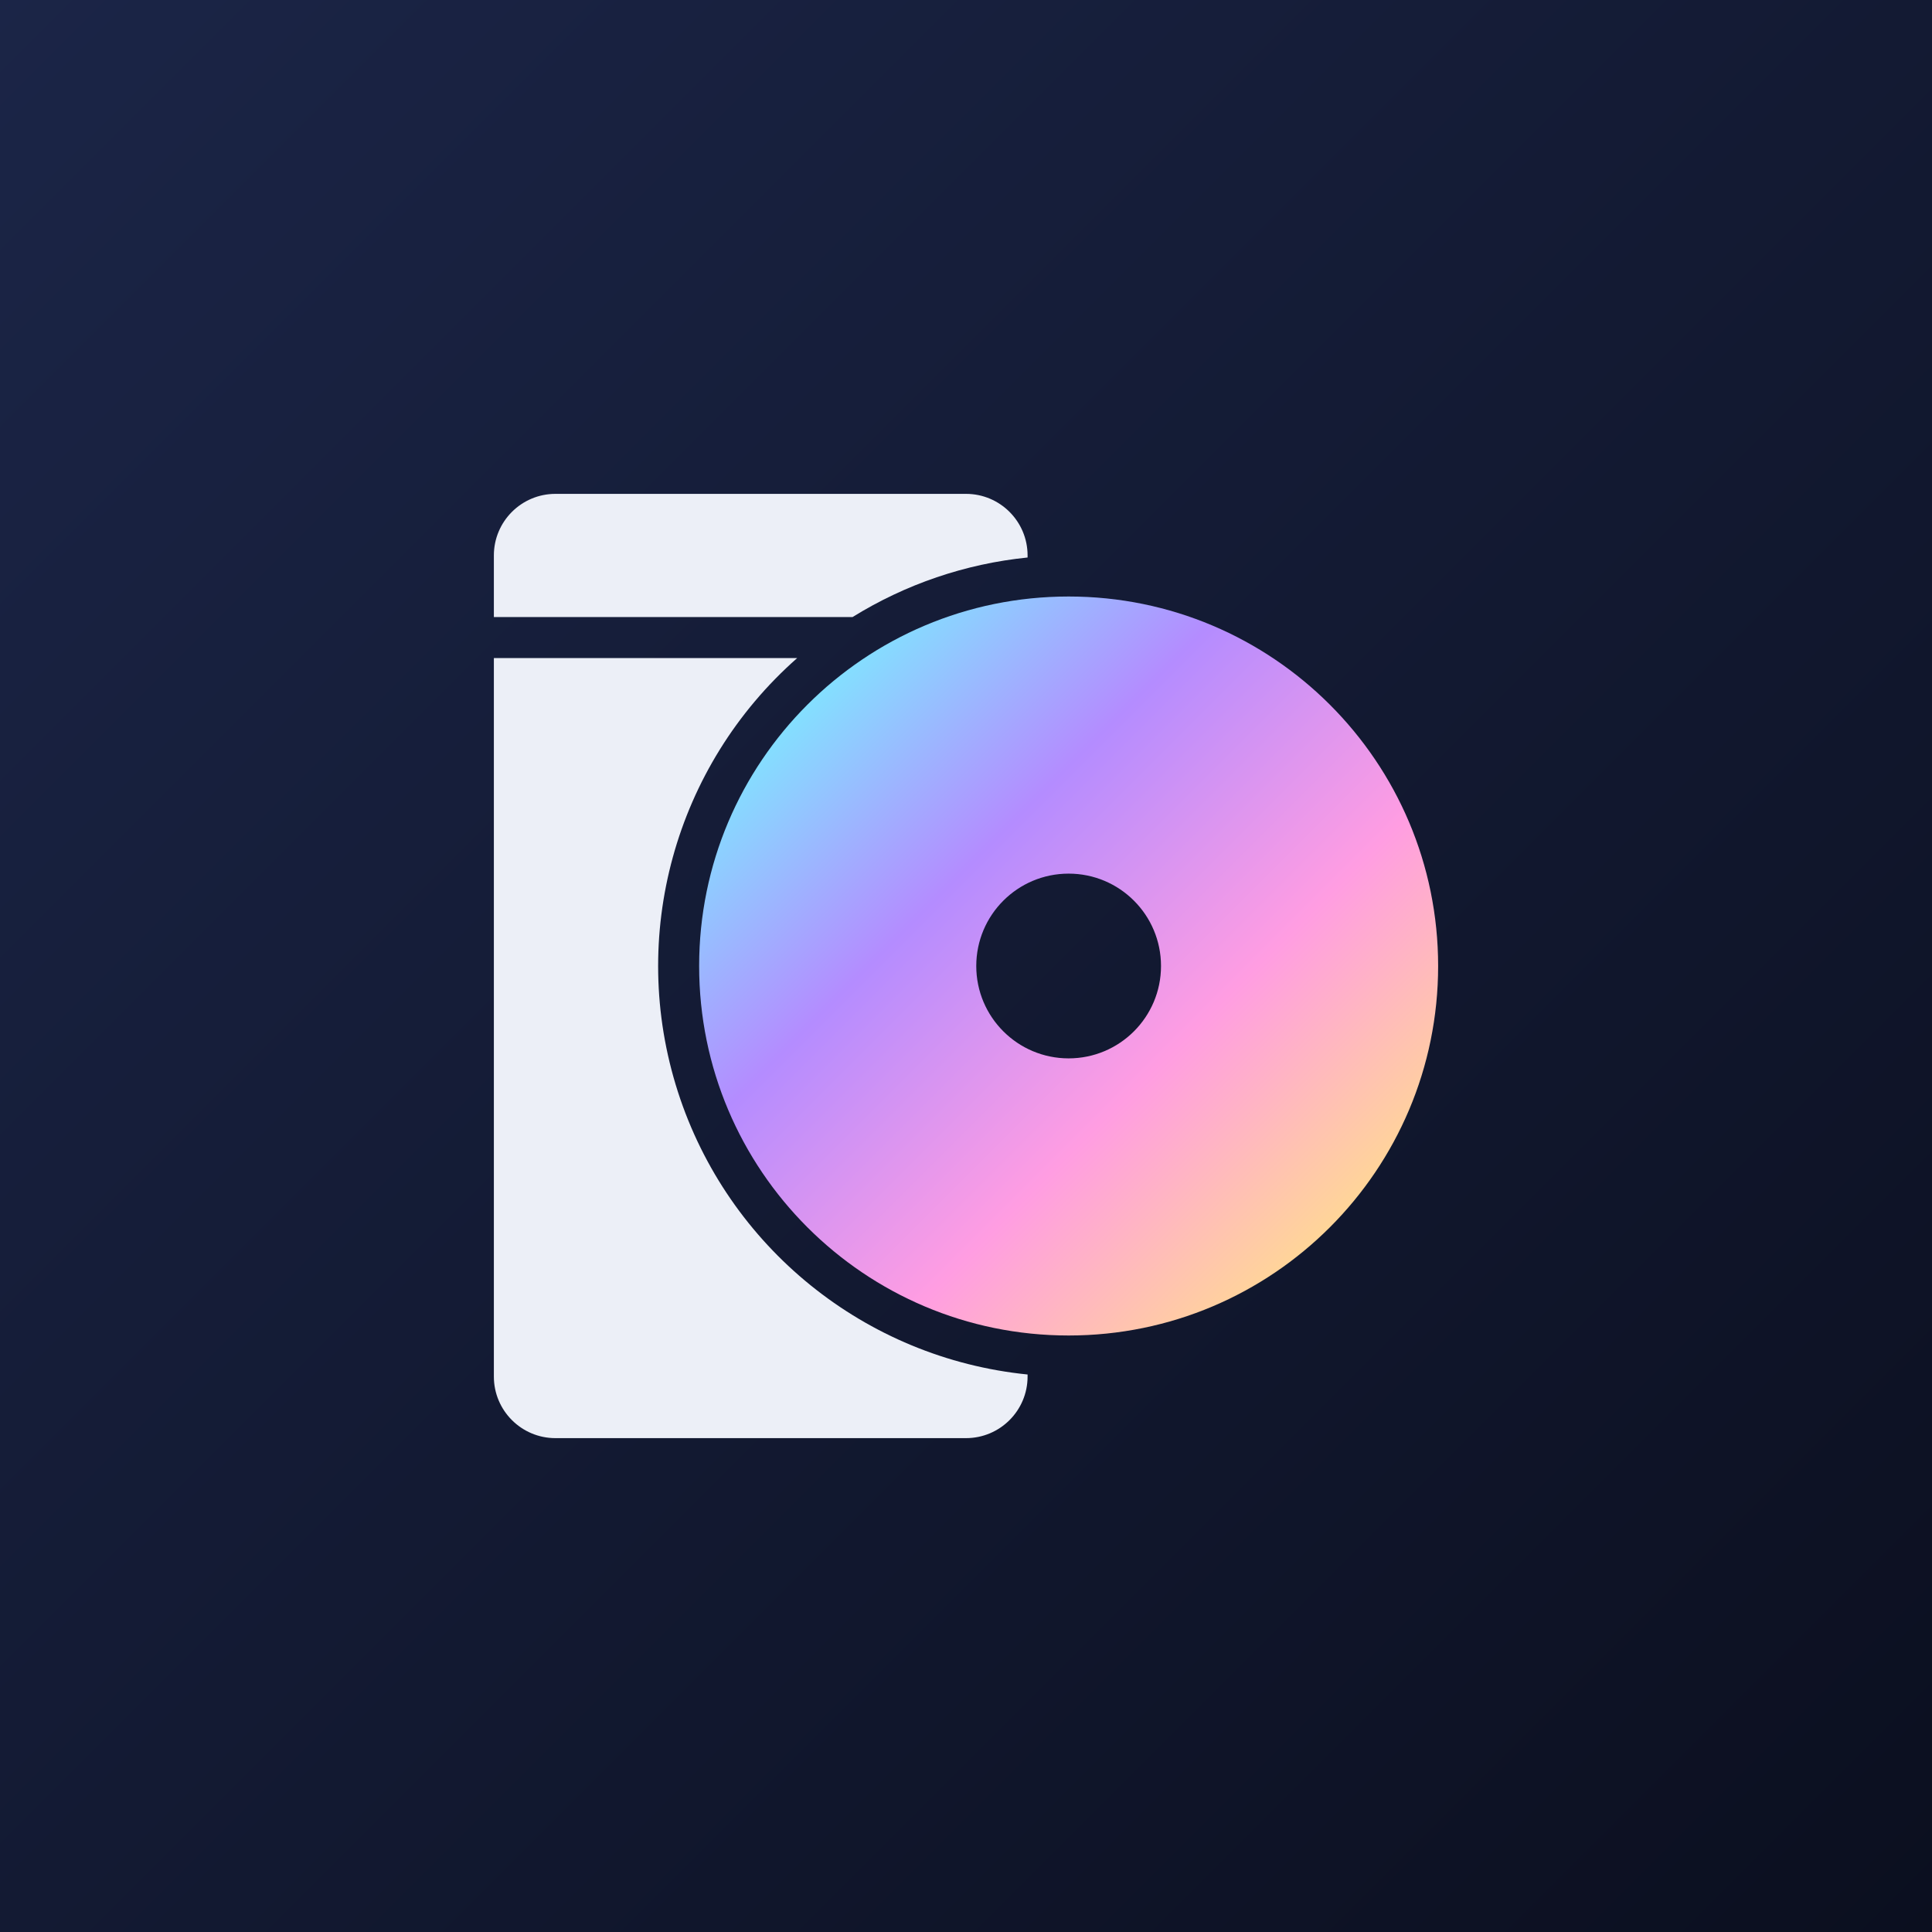
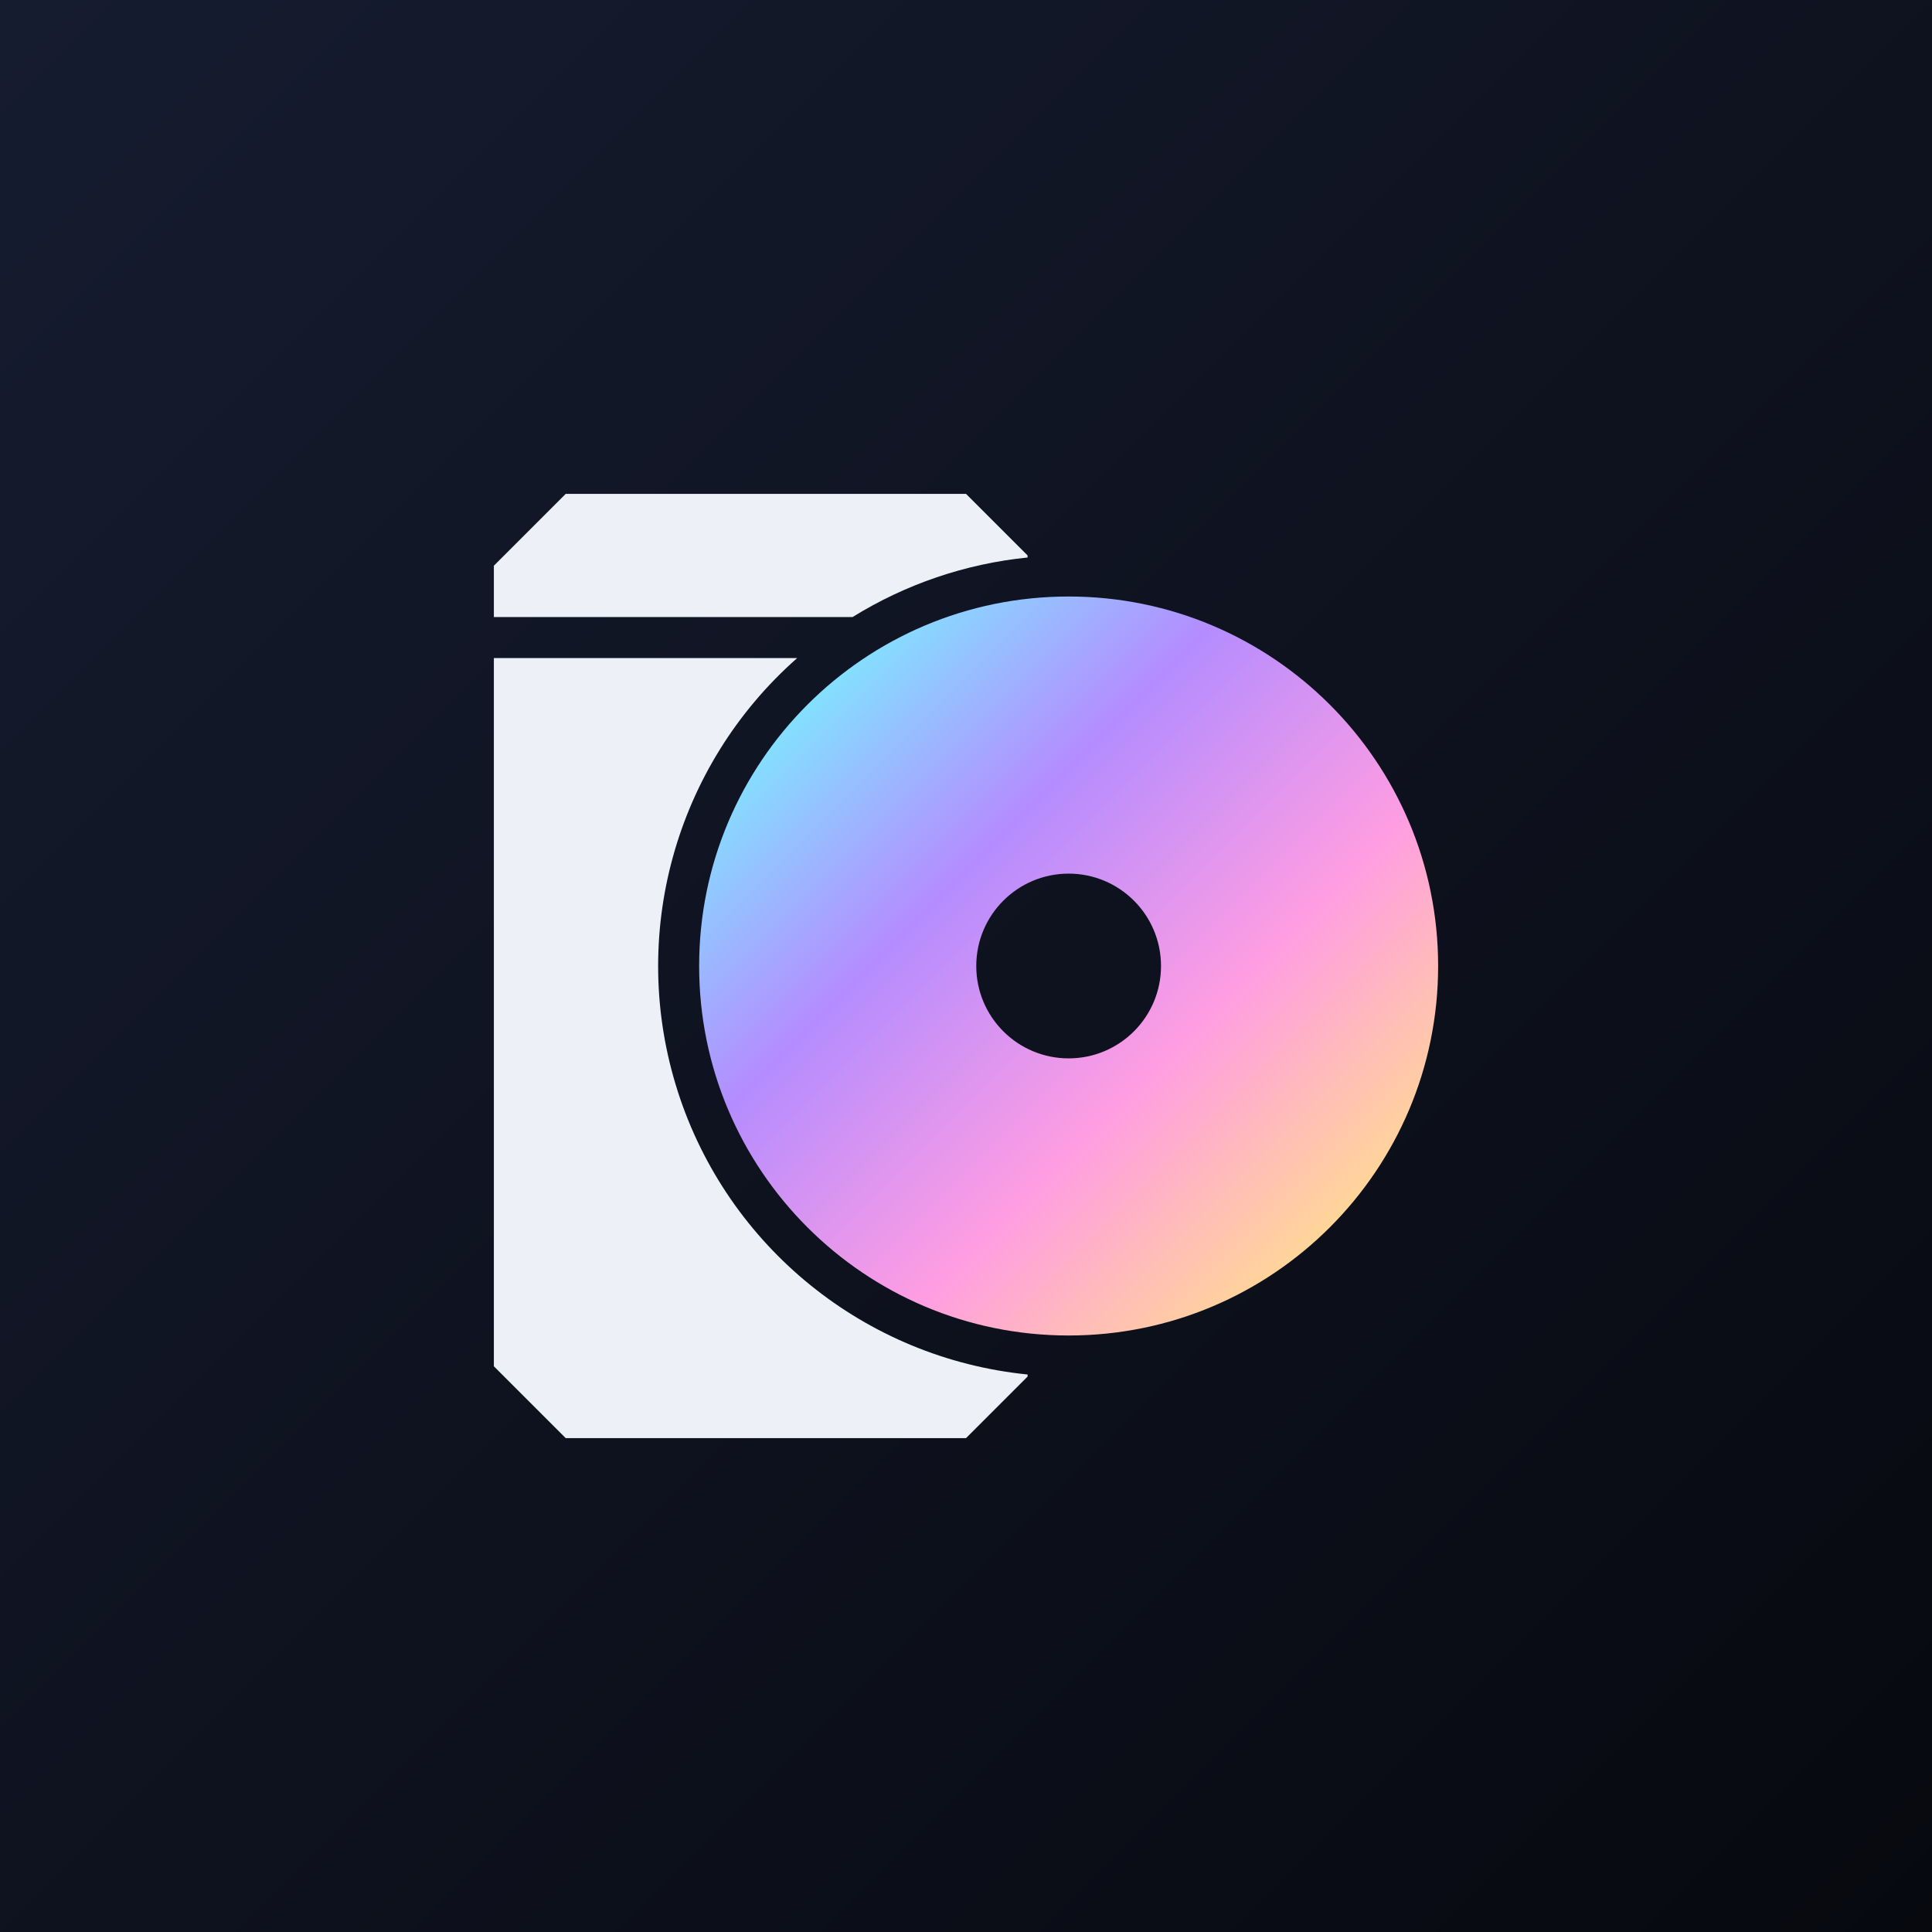
<svg xmlns="http://www.w3.org/2000/svg" viewBox="0 0 256 256">
  <defs>
    <linearGradient id="bg" x1="0" y1="0" x2="1" y2="1">
-       <stop offset="0" stop-color="#1B2547" />
-       <stop offset="1" stop-color="#0B0F1F" />
+       <stop offset="0" stop-color="#161C30" />
+       <stop offset="1" stop-color="#07090F" />
    </linearGradient>
    <linearGradient id="iris" x1="0.1" y1="0.1" x2="0.9" y2="0.9">
      <stop offset="0" stop-color="#7AF0FF" />
      <stop offset="0.33" stop-color="#B48CFF" />
      <stop offset="0.66" stop-color="#FF9DE2" />
      <stop offset="1" stop-color="#FFE08A" />
    </linearGradient>
  </defs>
  <rect width="256" height="256" rx="0" fill="url(#bg)" />
  <g transform="translate(128 128) scale(0.68) translate(-128 -128)">
-     <path fill="#ECEFF7" d="M48 36H128A12 12 0 0 1 140 48V48.4A80 80 0 0 0 105.9 60H36V48A12 12 0 0 1 48 36Z" />
-     <path fill="#ECEFF7" d="M36 68H95.1A80 80 0 0 0 140 207.6V208A12 12 0 0 1 128 220H48A12 12 0 0 1 36 208Z" />
+     <path fill="#EDF0F7" d="M50 36H128L140 48V48.4A80 80 0 0 0 105.9 60H36V50Z" />
+     <path fill="#EDF0F7" d="M36 68H95.1A80 80 0 0 0 140 207.6V208L128 220H50L36 206Z" />
    <path fill="url(#iris)" fill-rule="evenodd" d="M76 128a72 72 0 1 0 144 0a72 72 0 1 0-144 0ZM130 128a18 18 0 1 0 36 0a18 18 0 1 0-36 0Z" />
  </g>
</svg>
